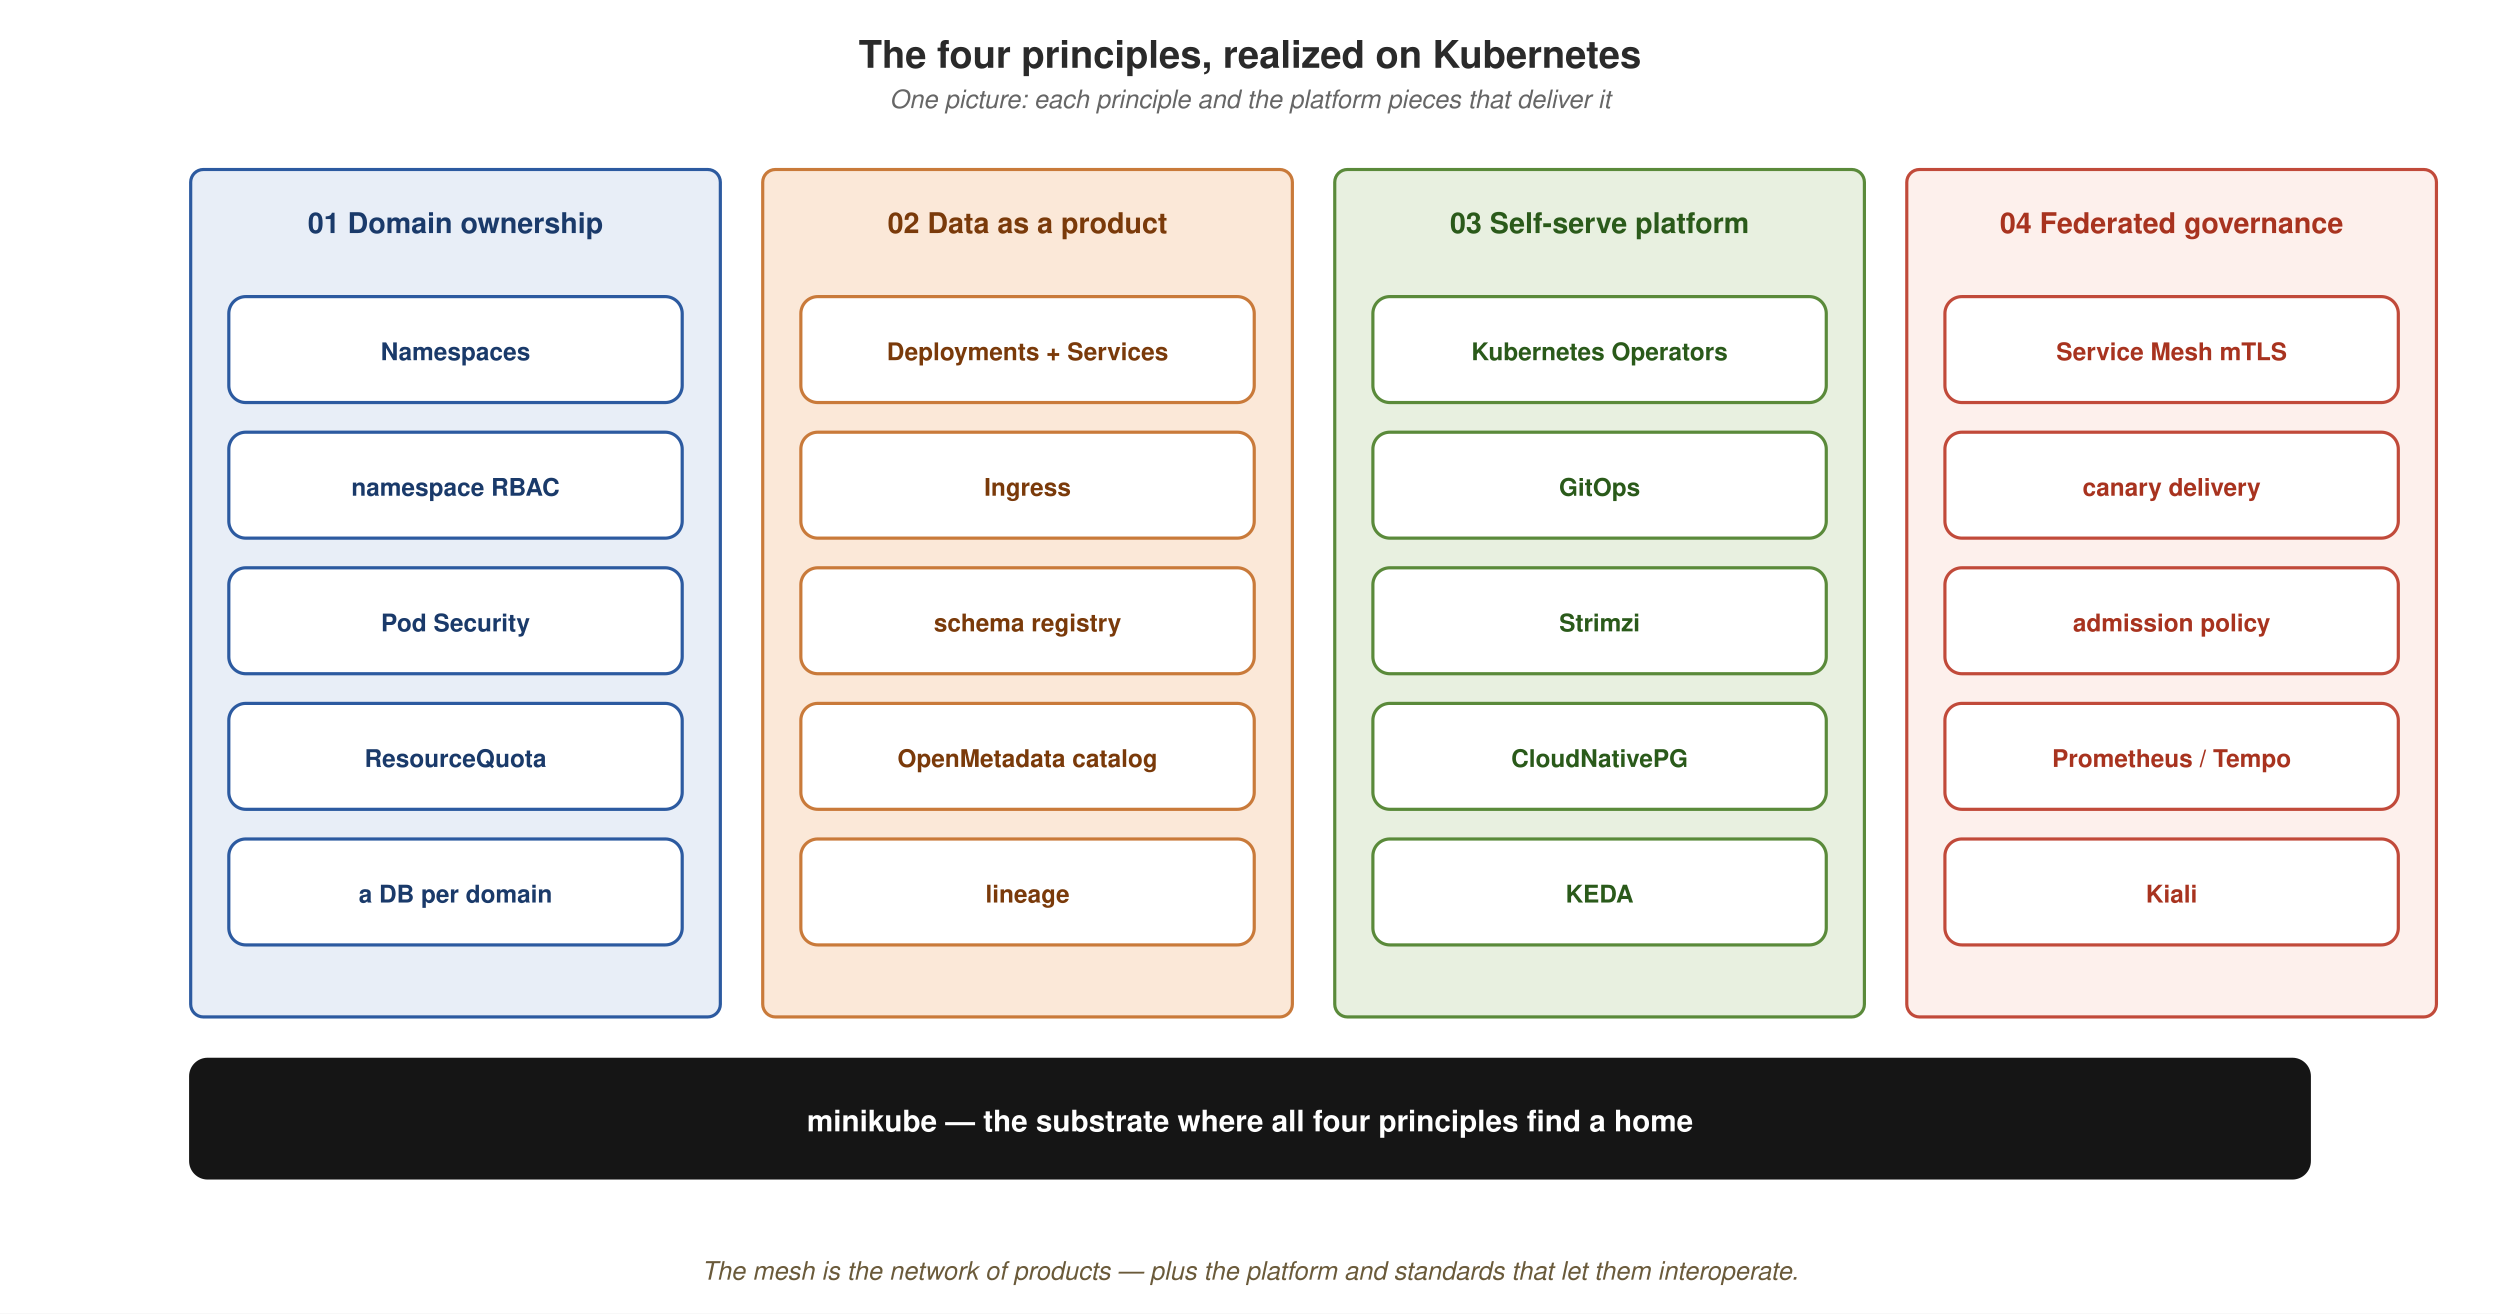
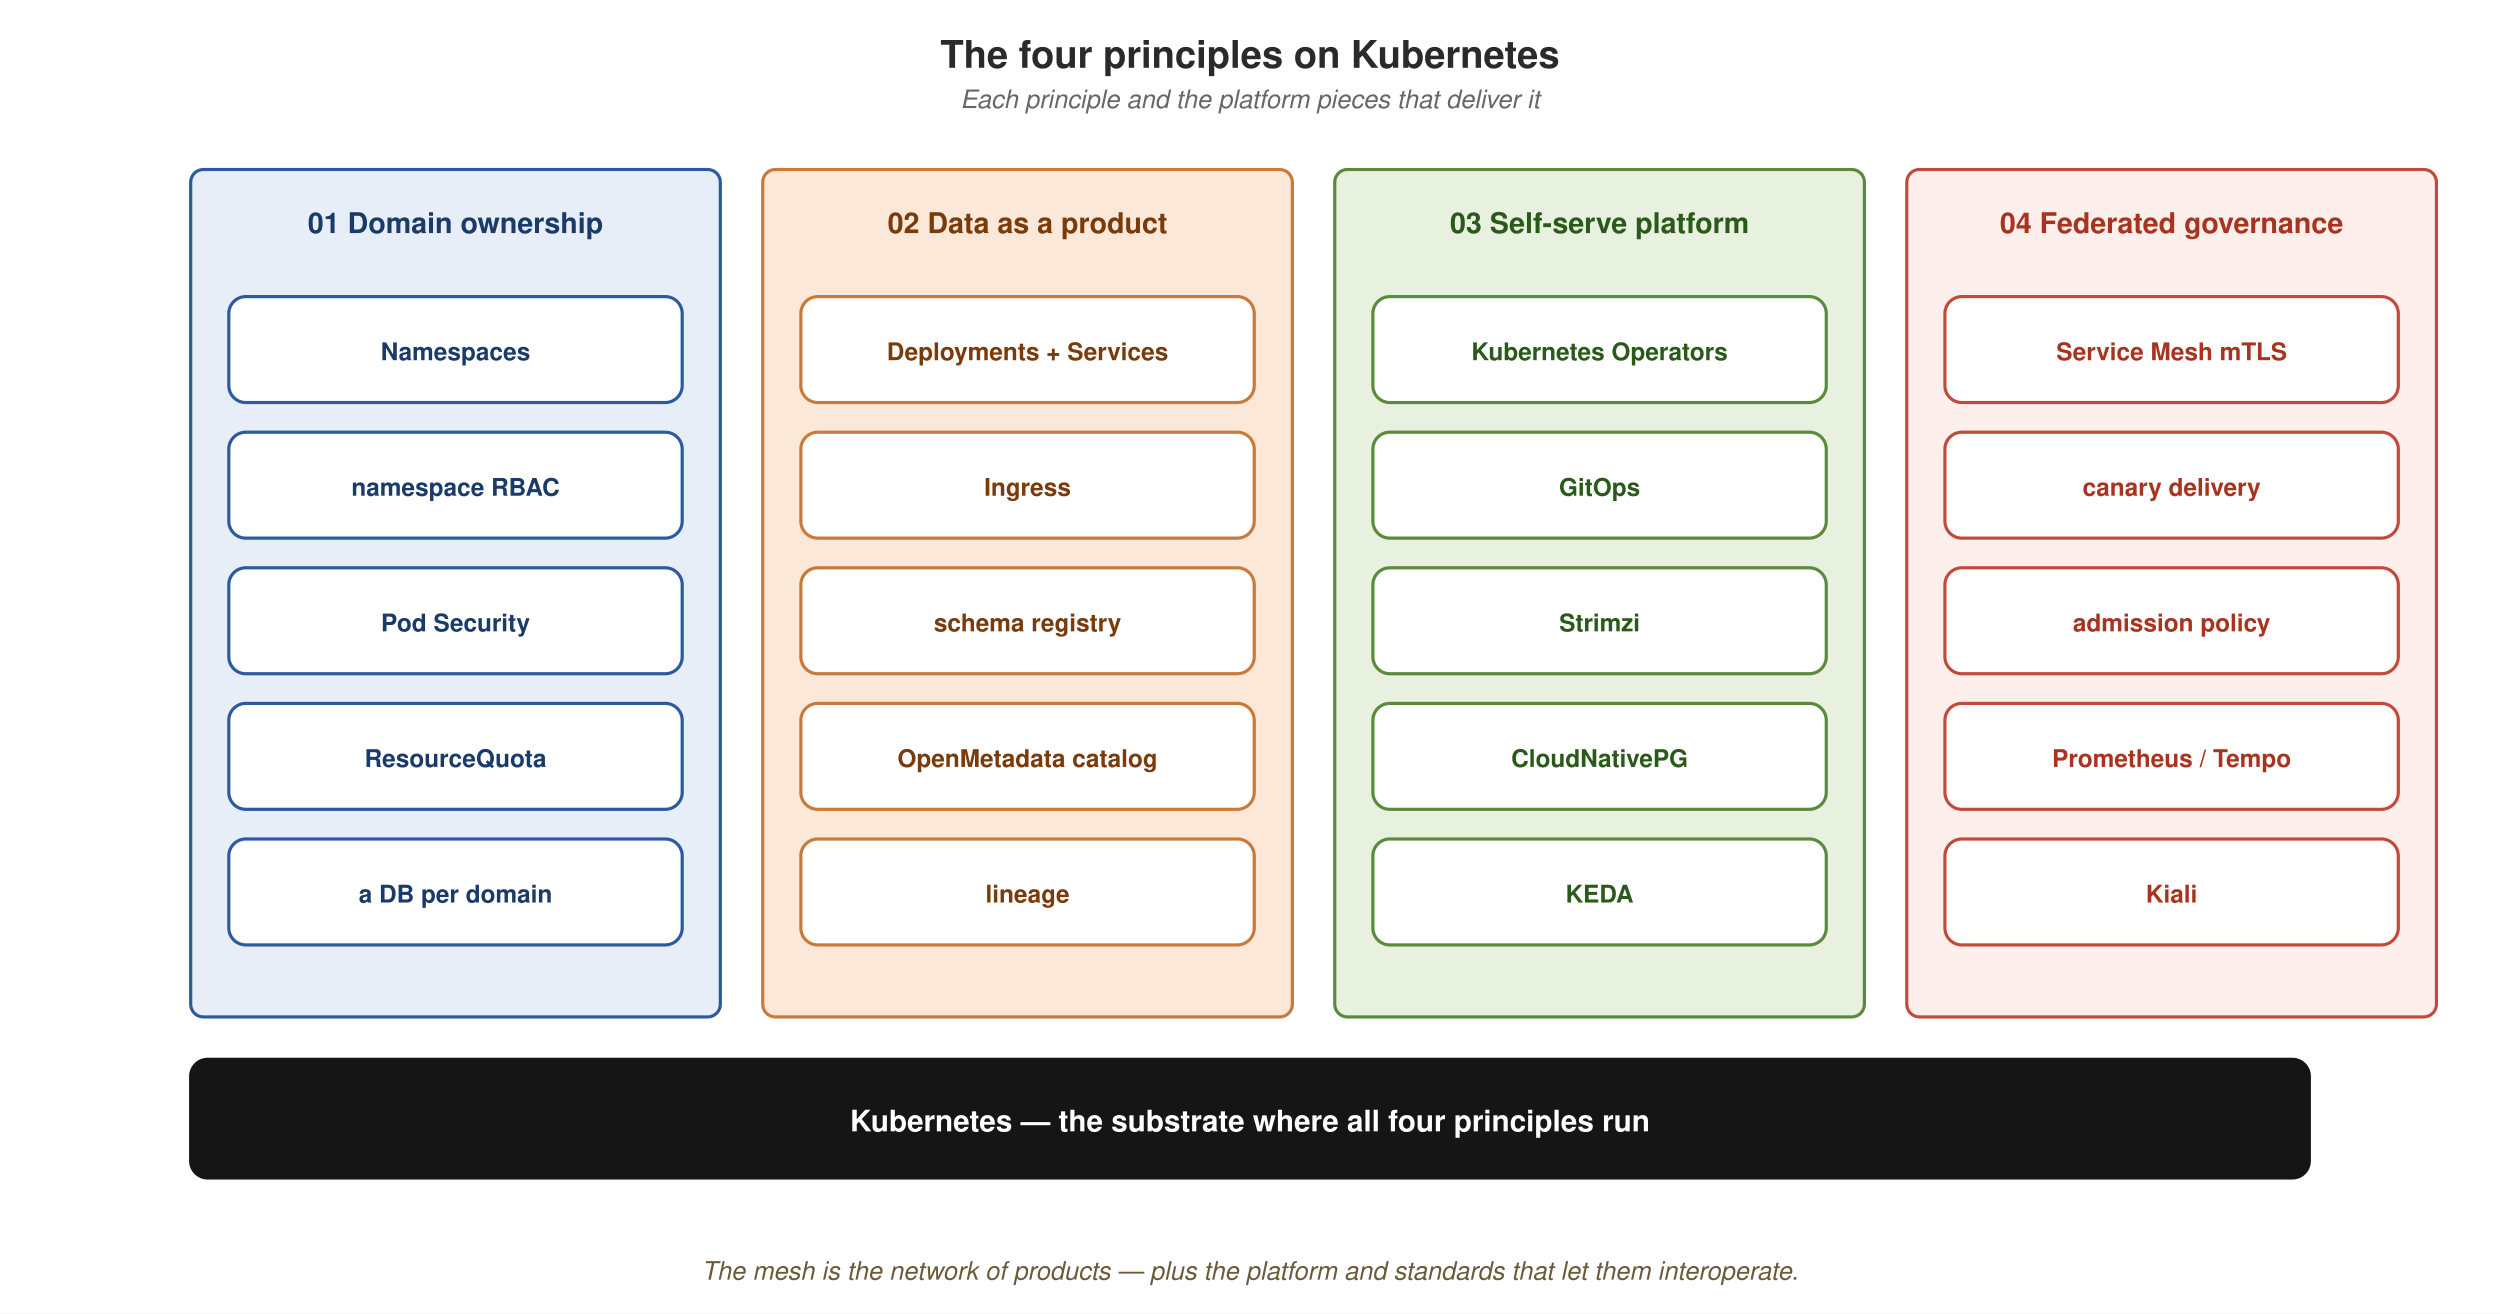
<svg xmlns="http://www.w3.org/2000/svg" viewBox="0 0 1180 620" font-family="Helvetica, -apple-system, 'Segoe UI', Roboto, sans-serif">
  <rect x="0" y="0" width="1180" height="620" fill="#ffffff" />
  <defs>
    <marker id="arr" viewBox="0 0 10 10" refX="9" refY="5" markerWidth="7" markerHeight="7" orient="auto-start-reverse">
      <path d="M0,0 L10,5 L0,10 z" fill="#5a5a5a" />
    </marker>
    <marker id="arrR" viewBox="0 0 10 10" refX="9" refY="5" markerWidth="7" markerHeight="7" orient="auto-start-reverse">
      <path d="M0,0 L10,5 L0,10 z" fill="#c14a3a" />
    </marker>
    <marker id="arrB" viewBox="0 0 10 10" refX="9" refY="5" markerWidth="7" markerHeight="7" orient="auto-start-reverse">
      <path d="M0,0 L10,5 L0,10 z" fill="#2c5aa0" />
    </marker>
    <marker id="arrG" viewBox="0 0 10 10" refX="9" refY="5" markerWidth="7" markerHeight="7" orient="auto-start-reverse">
      <path d="M0,0 L10,5 L0,10 z" fill="#5a8a3a" />
    </marker>
  </defs>
-   <text x="590" y="32" font-size="18" fill="#2a2a2a" text-anchor="middle" font-weight="700">The four principles, realized on Kubernetes</text>
-   <text x="590" y="51" font-size="12" fill="#666666" text-anchor="middle" font-style="italic">One picture: each principle and the platform pieces that deliver it</text>
+   <text x="590" y="32" font-size="18" fill="#2a2a2a" text-anchor="middle" font-weight="700">The four principles on Kubernetes</text>
+   <text x="590" y="51" font-size="12" fill="#666666" text-anchor="middle" font-style="italic">Each principle and the platform pieces that deliver it</text>
  <rect x="90" y="80" width="250" height="400" fill="#e8eef7" stroke="#2c5aa0" stroke-width="1.5" rx="6" />
  <text x="215" y="110" font-size="13.5" fill="#1a3a6a" text-anchor="middle" font-weight="700">01  Domain ownership</text>
  <rect x="108" y="140" width="214" height="50" fill="#ffffff" stroke="#2c5aa0" stroke-width="1.5" rx="8" />
  <text x="215" y="170" font-size="11.5" fill="#1a3a6a" text-anchor="middle" font-weight="700">Namespaces</text>
  <rect x="108" y="204" width="214" height="50" fill="#ffffff" stroke="#2c5aa0" stroke-width="1.5" rx="8" />
  <text x="215" y="234" font-size="11.5" fill="#1a3a6a" text-anchor="middle" font-weight="700">namespace RBAC</text>
  <rect x="108" y="268" width="214" height="50" fill="#ffffff" stroke="#2c5aa0" stroke-width="1.5" rx="8" />
  <text x="215" y="298" font-size="11.5" fill="#1a3a6a" text-anchor="middle" font-weight="700">Pod Security</text>
  <rect x="108" y="332" width="214" height="50" fill="#ffffff" stroke="#2c5aa0" stroke-width="1.5" rx="8" />
  <text x="215" y="362" font-size="11.5" fill="#1a3a6a" text-anchor="middle" font-weight="700">ResourceQuota</text>
  <rect x="108" y="396" width="214" height="50" fill="#ffffff" stroke="#2c5aa0" stroke-width="1.5" rx="8" />
  <text x="215" y="426" font-size="11.5" fill="#1a3a6a" text-anchor="middle" font-weight="700">a DB per domain</text>
  <rect x="360" y="80" width="250" height="400" fill="#fbe8d8" stroke="#c97a3a" stroke-width="1.5" rx="6" />
  <text x="485" y="110" font-size="13.5" fill="#7a3a0a" text-anchor="middle" font-weight="700">02  Data as a product</text>
  <rect x="378" y="140" width="214" height="50" fill="#ffffff" stroke="#c97a3a" stroke-width="1.5" rx="8" />
  <text x="485" y="170" font-size="11.5" fill="#7a3a0a" text-anchor="middle" font-weight="700">Deployments + Services</text>
  <rect x="378" y="204" width="214" height="50" fill="#ffffff" stroke="#c97a3a" stroke-width="1.5" rx="8" />
  <text x="485" y="234" font-size="11.5" fill="#7a3a0a" text-anchor="middle" font-weight="700">Ingress</text>
  <rect x="378" y="268" width="214" height="50" fill="#ffffff" stroke="#c97a3a" stroke-width="1.5" rx="8" />
  <text x="485" y="298" font-size="11.5" fill="#7a3a0a" text-anchor="middle" font-weight="700">schema registry</text>
  <rect x="378" y="332" width="214" height="50" fill="#ffffff" stroke="#c97a3a" stroke-width="1.5" rx="8" />
  <text x="485" y="362" font-size="11.5" fill="#7a3a0a" text-anchor="middle" font-weight="700">OpenMetadata catalog</text>
  <rect x="378" y="396" width="214" height="50" fill="#ffffff" stroke="#c97a3a" stroke-width="1.5" rx="8" />
  <text x="485" y="426" font-size="11.5" fill="#7a3a0a" text-anchor="middle" font-weight="700">lineage</text>
  <rect x="630" y="80" width="250" height="400" fill="#e8f0e0" stroke="#5a8a3a" stroke-width="1.5" rx="6" />
  <text x="755" y="110" font-size="13.5" fill="#2a5a1a" text-anchor="middle" font-weight="700">03  Self-serve platform</text>
  <rect x="648" y="140" width="214" height="50" fill="#ffffff" stroke="#5a8a3a" stroke-width="1.5" rx="8" />
  <text x="755" y="170" font-size="11.5" fill="#2a5a1a" text-anchor="middle" font-weight="700">Kubernetes Operators</text>
  <rect x="648" y="204" width="214" height="50" fill="#ffffff" stroke="#5a8a3a" stroke-width="1.5" rx="8" />
  <text x="755" y="234" font-size="11.5" fill="#2a5a1a" text-anchor="middle" font-weight="700">GitOps</text>
  <rect x="648" y="268" width="214" height="50" fill="#ffffff" stroke="#5a8a3a" stroke-width="1.5" rx="8" />
  <text x="755" y="298" font-size="11.5" fill="#2a5a1a" text-anchor="middle" font-weight="700">Strimzi</text>
  <rect x="648" y="332" width="214" height="50" fill="#ffffff" stroke="#5a8a3a" stroke-width="1.5" rx="8" />
  <text x="755" y="362" font-size="11.5" fill="#2a5a1a" text-anchor="middle" font-weight="700">CloudNativePG</text>
  <rect x="648" y="396" width="214" height="50" fill="#ffffff" stroke="#5a8a3a" stroke-width="1.5" rx="8" />
  <text x="755" y="426" font-size="11.5" fill="#2a5a1a" text-anchor="middle" font-weight="700">KEDA</text>
  <rect x="900" y="80" width="250" height="400" fill="#fdf0ec" stroke="#c14a3a" stroke-width="1.5" rx="6" />
  <text x="1025" y="110" font-size="13.5" fill="#a8331f" text-anchor="middle" font-weight="700">04  Federated governance</text>
  <rect x="918" y="140" width="214" height="50" fill="#ffffff" stroke="#c14a3a" stroke-width="1.5" rx="8" />
  <text x="1025" y="170" font-size="11.5" fill="#a8331f" text-anchor="middle" font-weight="700">Service Mesh mTLS</text>
  <rect x="918" y="204" width="214" height="50" fill="#ffffff" stroke="#c14a3a" stroke-width="1.5" rx="8" />
  <text x="1025" y="234" font-size="11.5" fill="#a8331f" text-anchor="middle" font-weight="700">canary delivery</text>
  <rect x="918" y="268" width="214" height="50" fill="#ffffff" stroke="#c14a3a" stroke-width="1.5" rx="8" />
  <text x="1025" y="298" font-size="11.5" fill="#a8331f" text-anchor="middle" font-weight="700">admission policy</text>
  <rect x="918" y="332" width="214" height="50" fill="#ffffff" stroke="#c14a3a" stroke-width="1.5" rx="8" />
  <text x="1025" y="362" font-size="11.5" fill="#a8331f" text-anchor="middle" font-weight="700">Prometheus / Tempo</text>
  <rect x="918" y="396" width="214" height="50" fill="#ffffff" stroke="#c14a3a" stroke-width="1.5" rx="8" />
  <text x="1025" y="426" font-size="11.5" fill="#a8331f" text-anchor="middle" font-weight="700">Kiali</text>
  <rect x="90" y="500" width="1000" height="56" fill="#151515" stroke="#151515" stroke-width="1.5" rx="8" />
-   <text x="590" y="534" font-size="14" fill="#ffffff" text-anchor="middle" font-weight="700">minikube — the substrate where all four principles find a home</text>
+   <text x="590" y="534" font-size="14" fill="#ffffff" text-anchor="middle" font-weight="700">Kubernetes — the substrate where all four principles run</text>
  <text x="590" y="604" font-size="12" fill="#6a5a3a" text-anchor="middle" font-style="italic">The mesh is the network of products — plus the platform and standards that let them interoperate.</text>
</svg>
